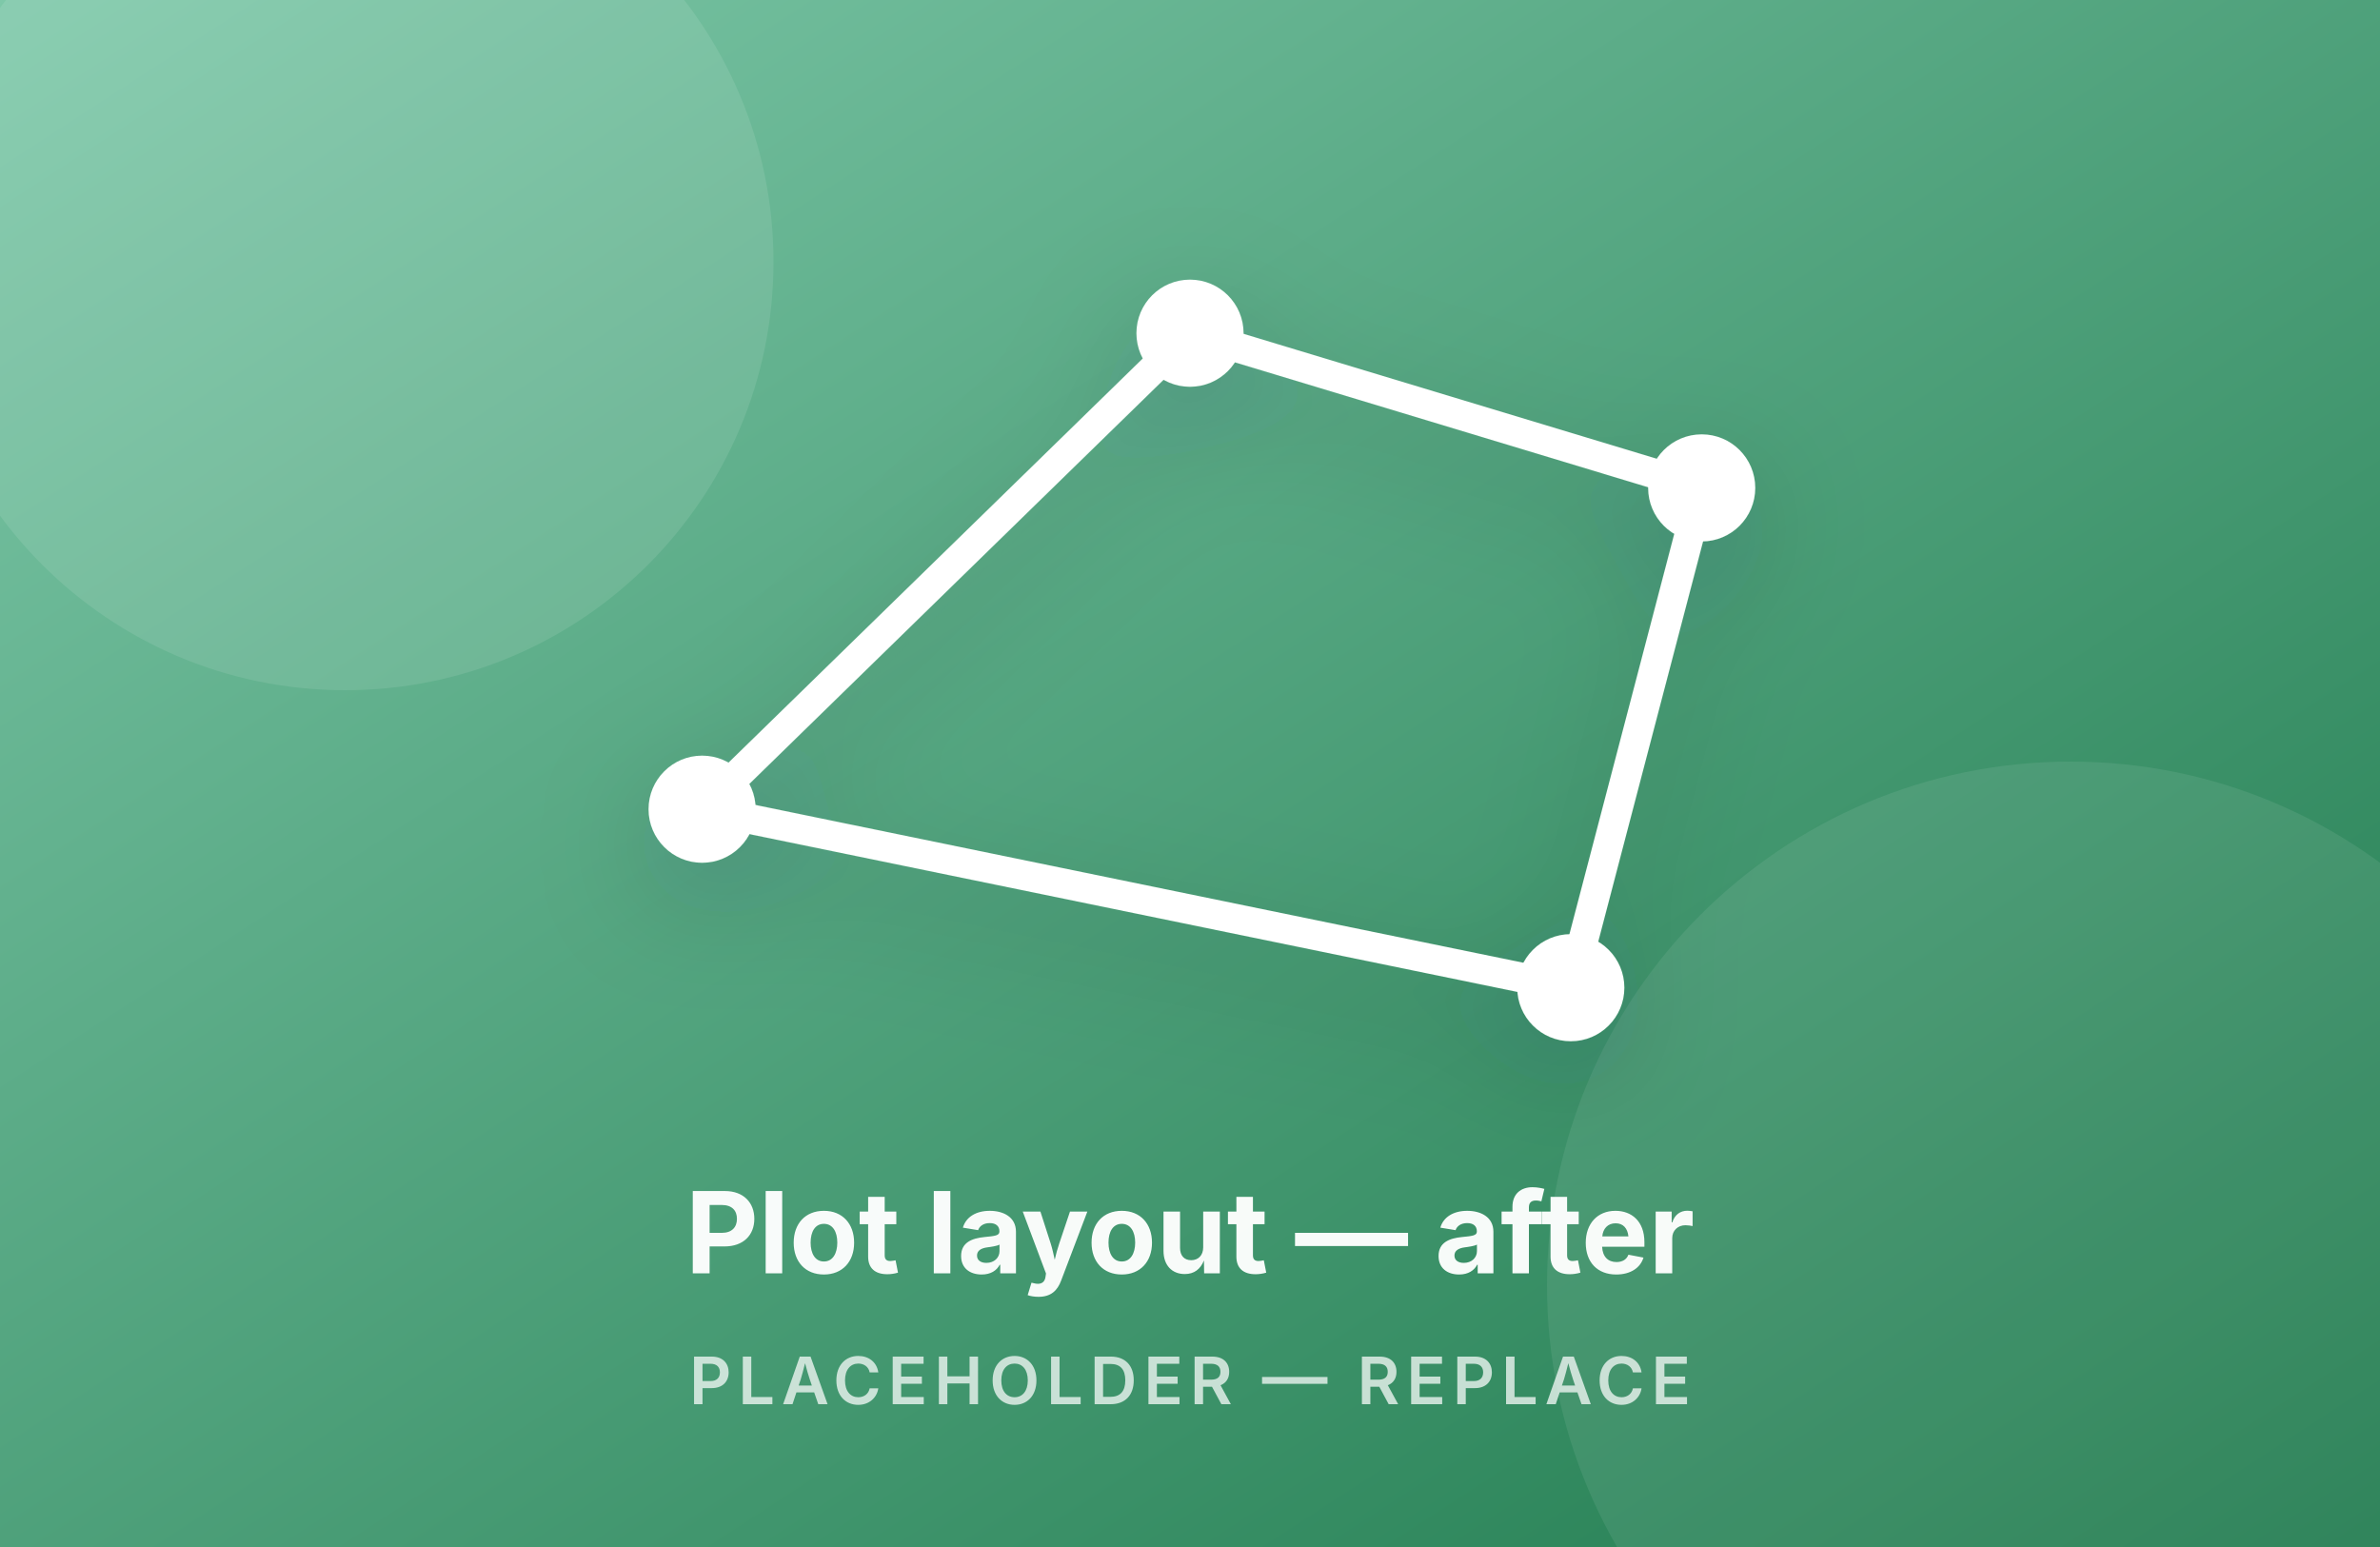
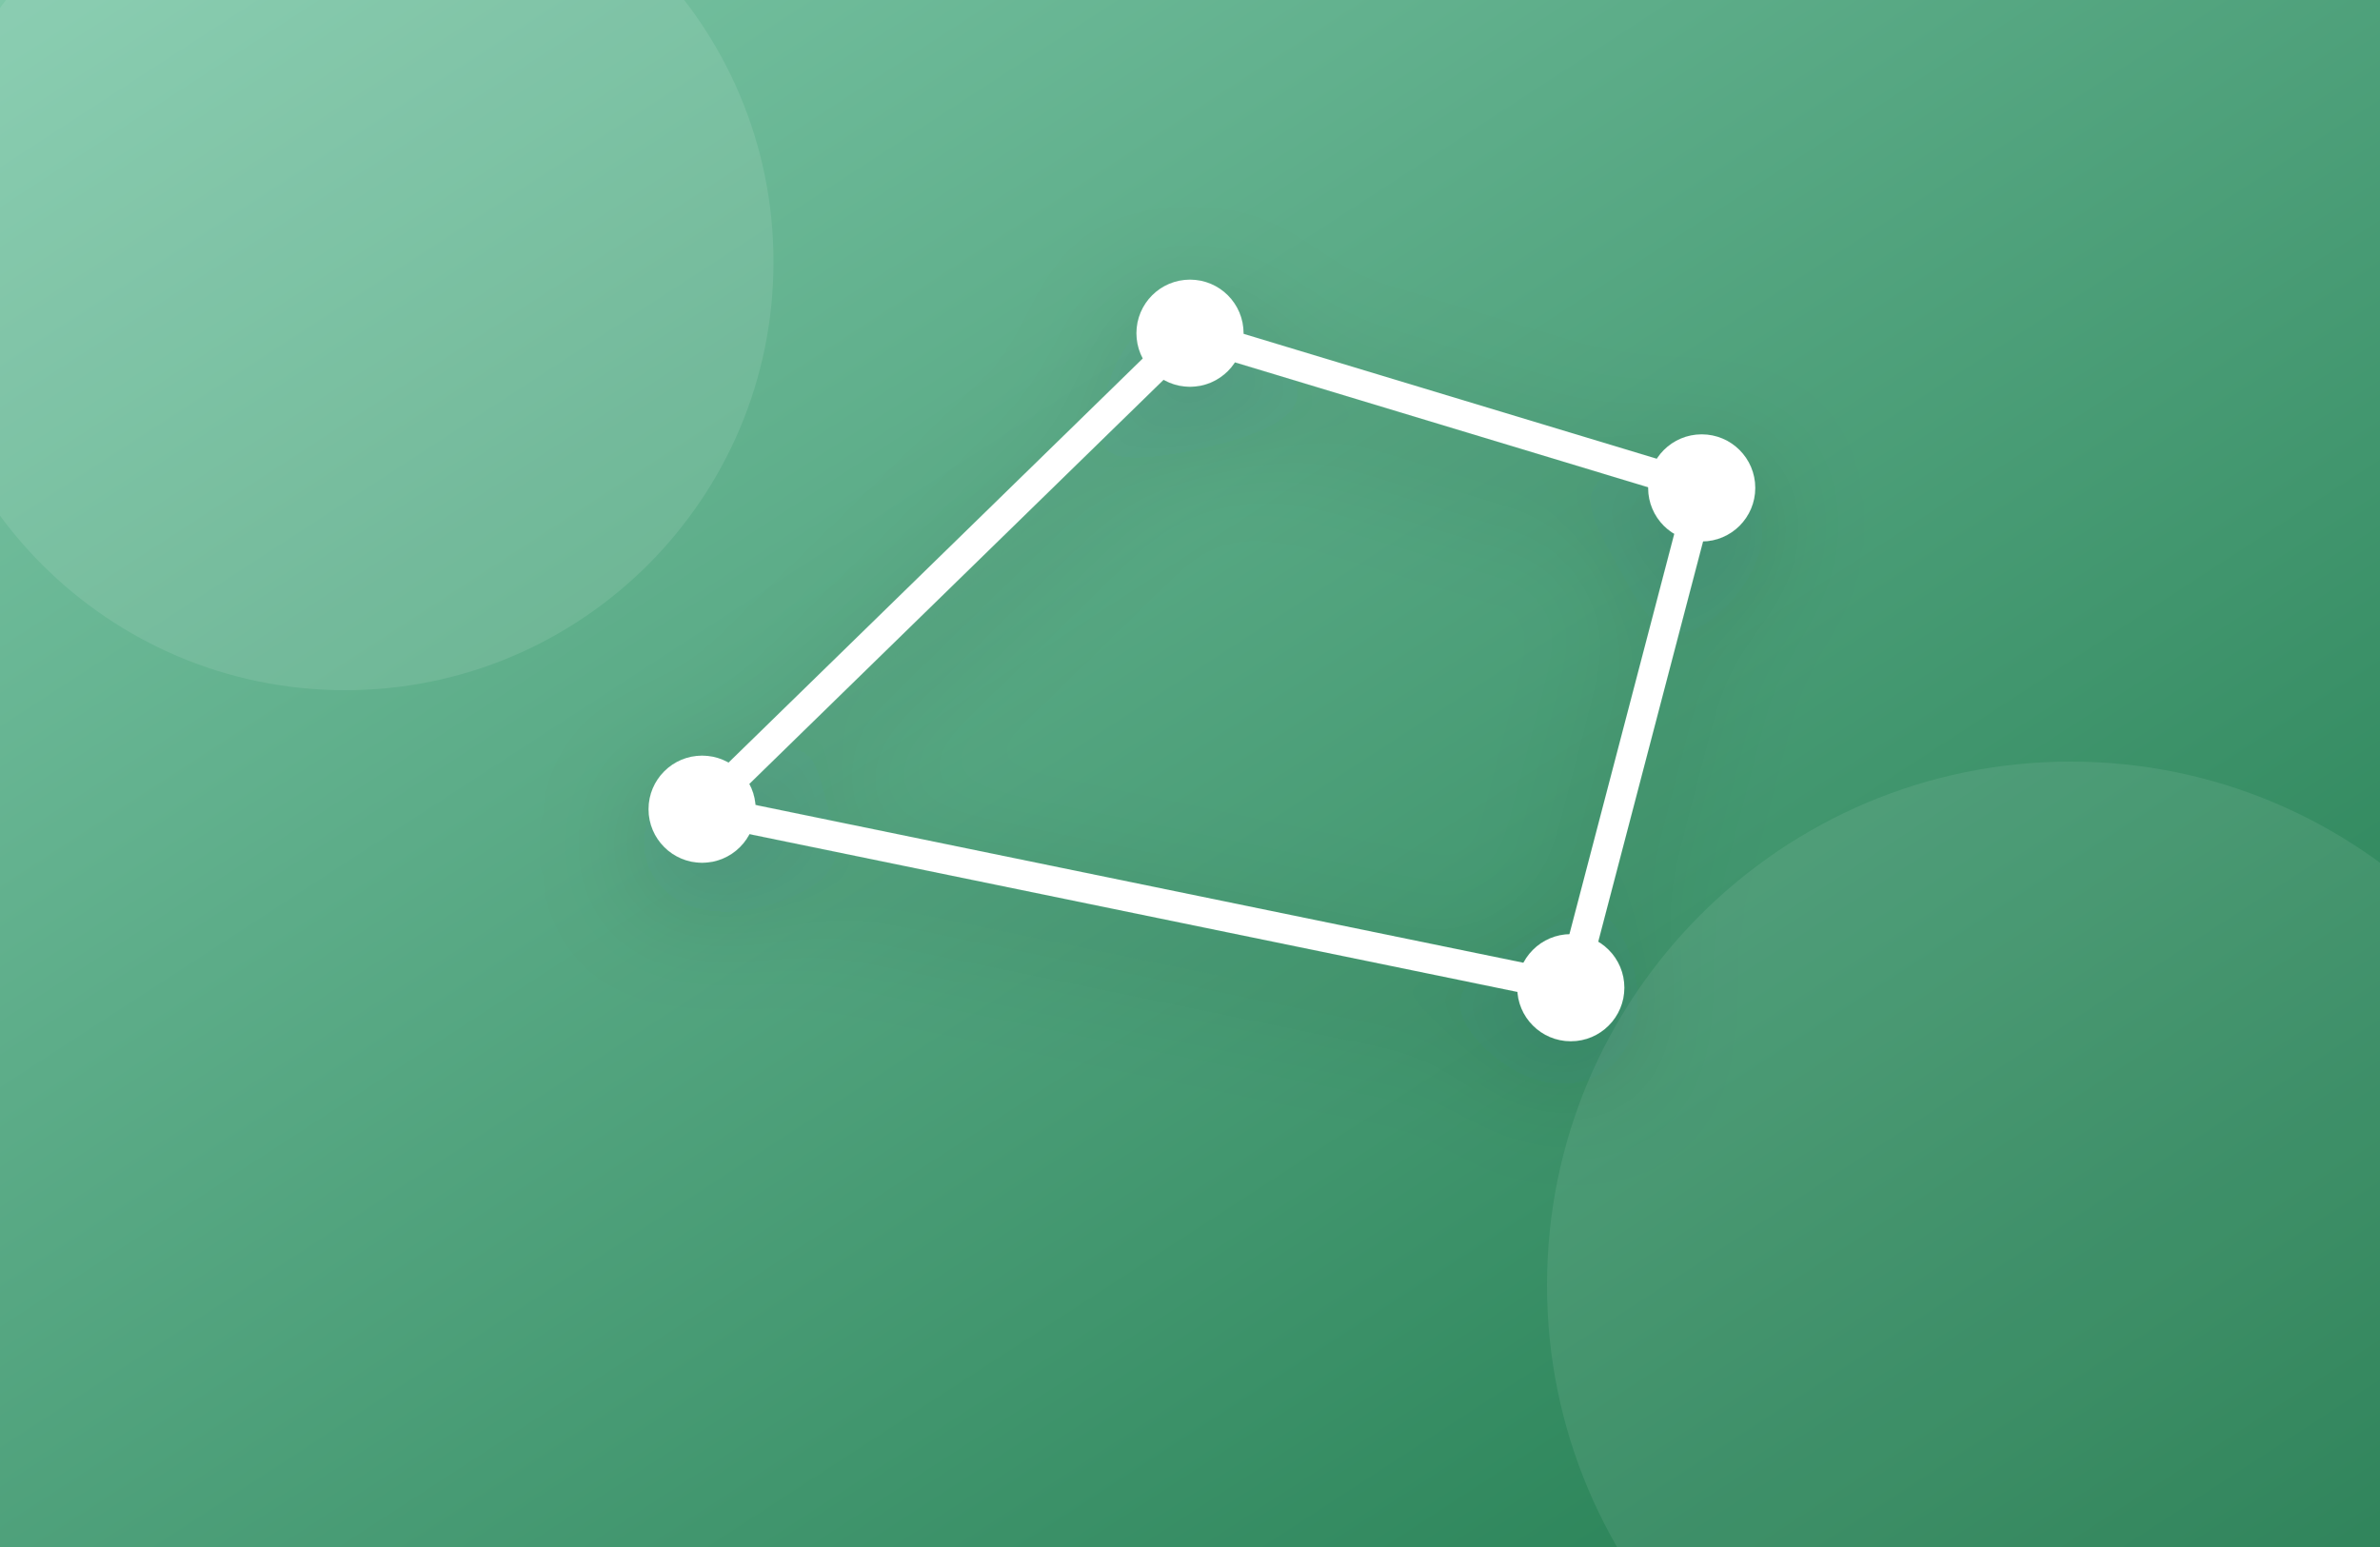
<svg xmlns="http://www.w3.org/2000/svg" viewBox="0 0 400 260" role="img" aria-label="Plot layout — after">
  <defs>
    <linearGradient id="g" x1="0" y1="0" x2="1" y2="1">
      <stop offset="0" stop-color="#7ec8a9" />
      <stop offset="1" stop-color="#1f7a4d" />
    </linearGradient>
    <filter id="s" x="-30%" y="-30%" width="160%" height="160%">
      <feDropShadow dx="0" dy="6" stdDeviation="10" flood-color="#0a2540" flood-opacity="0.18" />
    </filter>
  </defs>
  <style>
    .plot{animation:floatY 4.6s ease-in-out infinite}
    .b1{transform-box:fill-box;transform-origin:center;animation:drift 9s ease-in-out infinite}
    .b2{transform-box:fill-box;transform-origin:center;animation:drift 11s ease-in-out infinite .6s}
    @keyframes floatY{50%{transform:translateY(-6px)}}
    @keyframes drift{50%{transform:translate(5px,-5px) scale(1.05)}}
    @media (prefers-reduced-motion:reduce){.plot,.b1,.b2{animation:none}}
  </style>
  <rect width="400" height="260" fill="url(#g)" />
  <circle class="b1" cx="58" cy="44" r="72" fill="#fff" opacity=".10" />
  <circle class="b2" cx="348" cy="216" r="88" fill="#fff" opacity=".08" />
  <g transform="translate(104 48)">
    <g class="plot" filter="url(#s)">
      <g stroke="#fff" stroke-width="5" fill="none" stroke-linejoin="round">
        <path d="M14 88 L96 8 L182 34 L160 118 Z" />
      </g>
      <g fill="#fff">
        <circle cx="14" cy="88" r="9" />
        <circle cx="96" cy="8" r="9" />
        <circle cx="182" cy="34" r="9" />
        <circle cx="160" cy="118" r="9" />
      </g>
    </g>
  </g>
-   <text x="200" y="214" text-anchor="middle" font-family="Inter,system-ui,sans-serif" font-size="19" font-weight="700" fill="#fff" opacity=".96">Plot layout — after</text>
-   <text x="200" y="236" text-anchor="middle" font-family="Inter,system-ui,sans-serif" font-size="11" font-weight="600" fill="#fff" opacity=".72" letter-spacing="1.1">PLACEHOLDER — REPLACE</text>
</svg>
